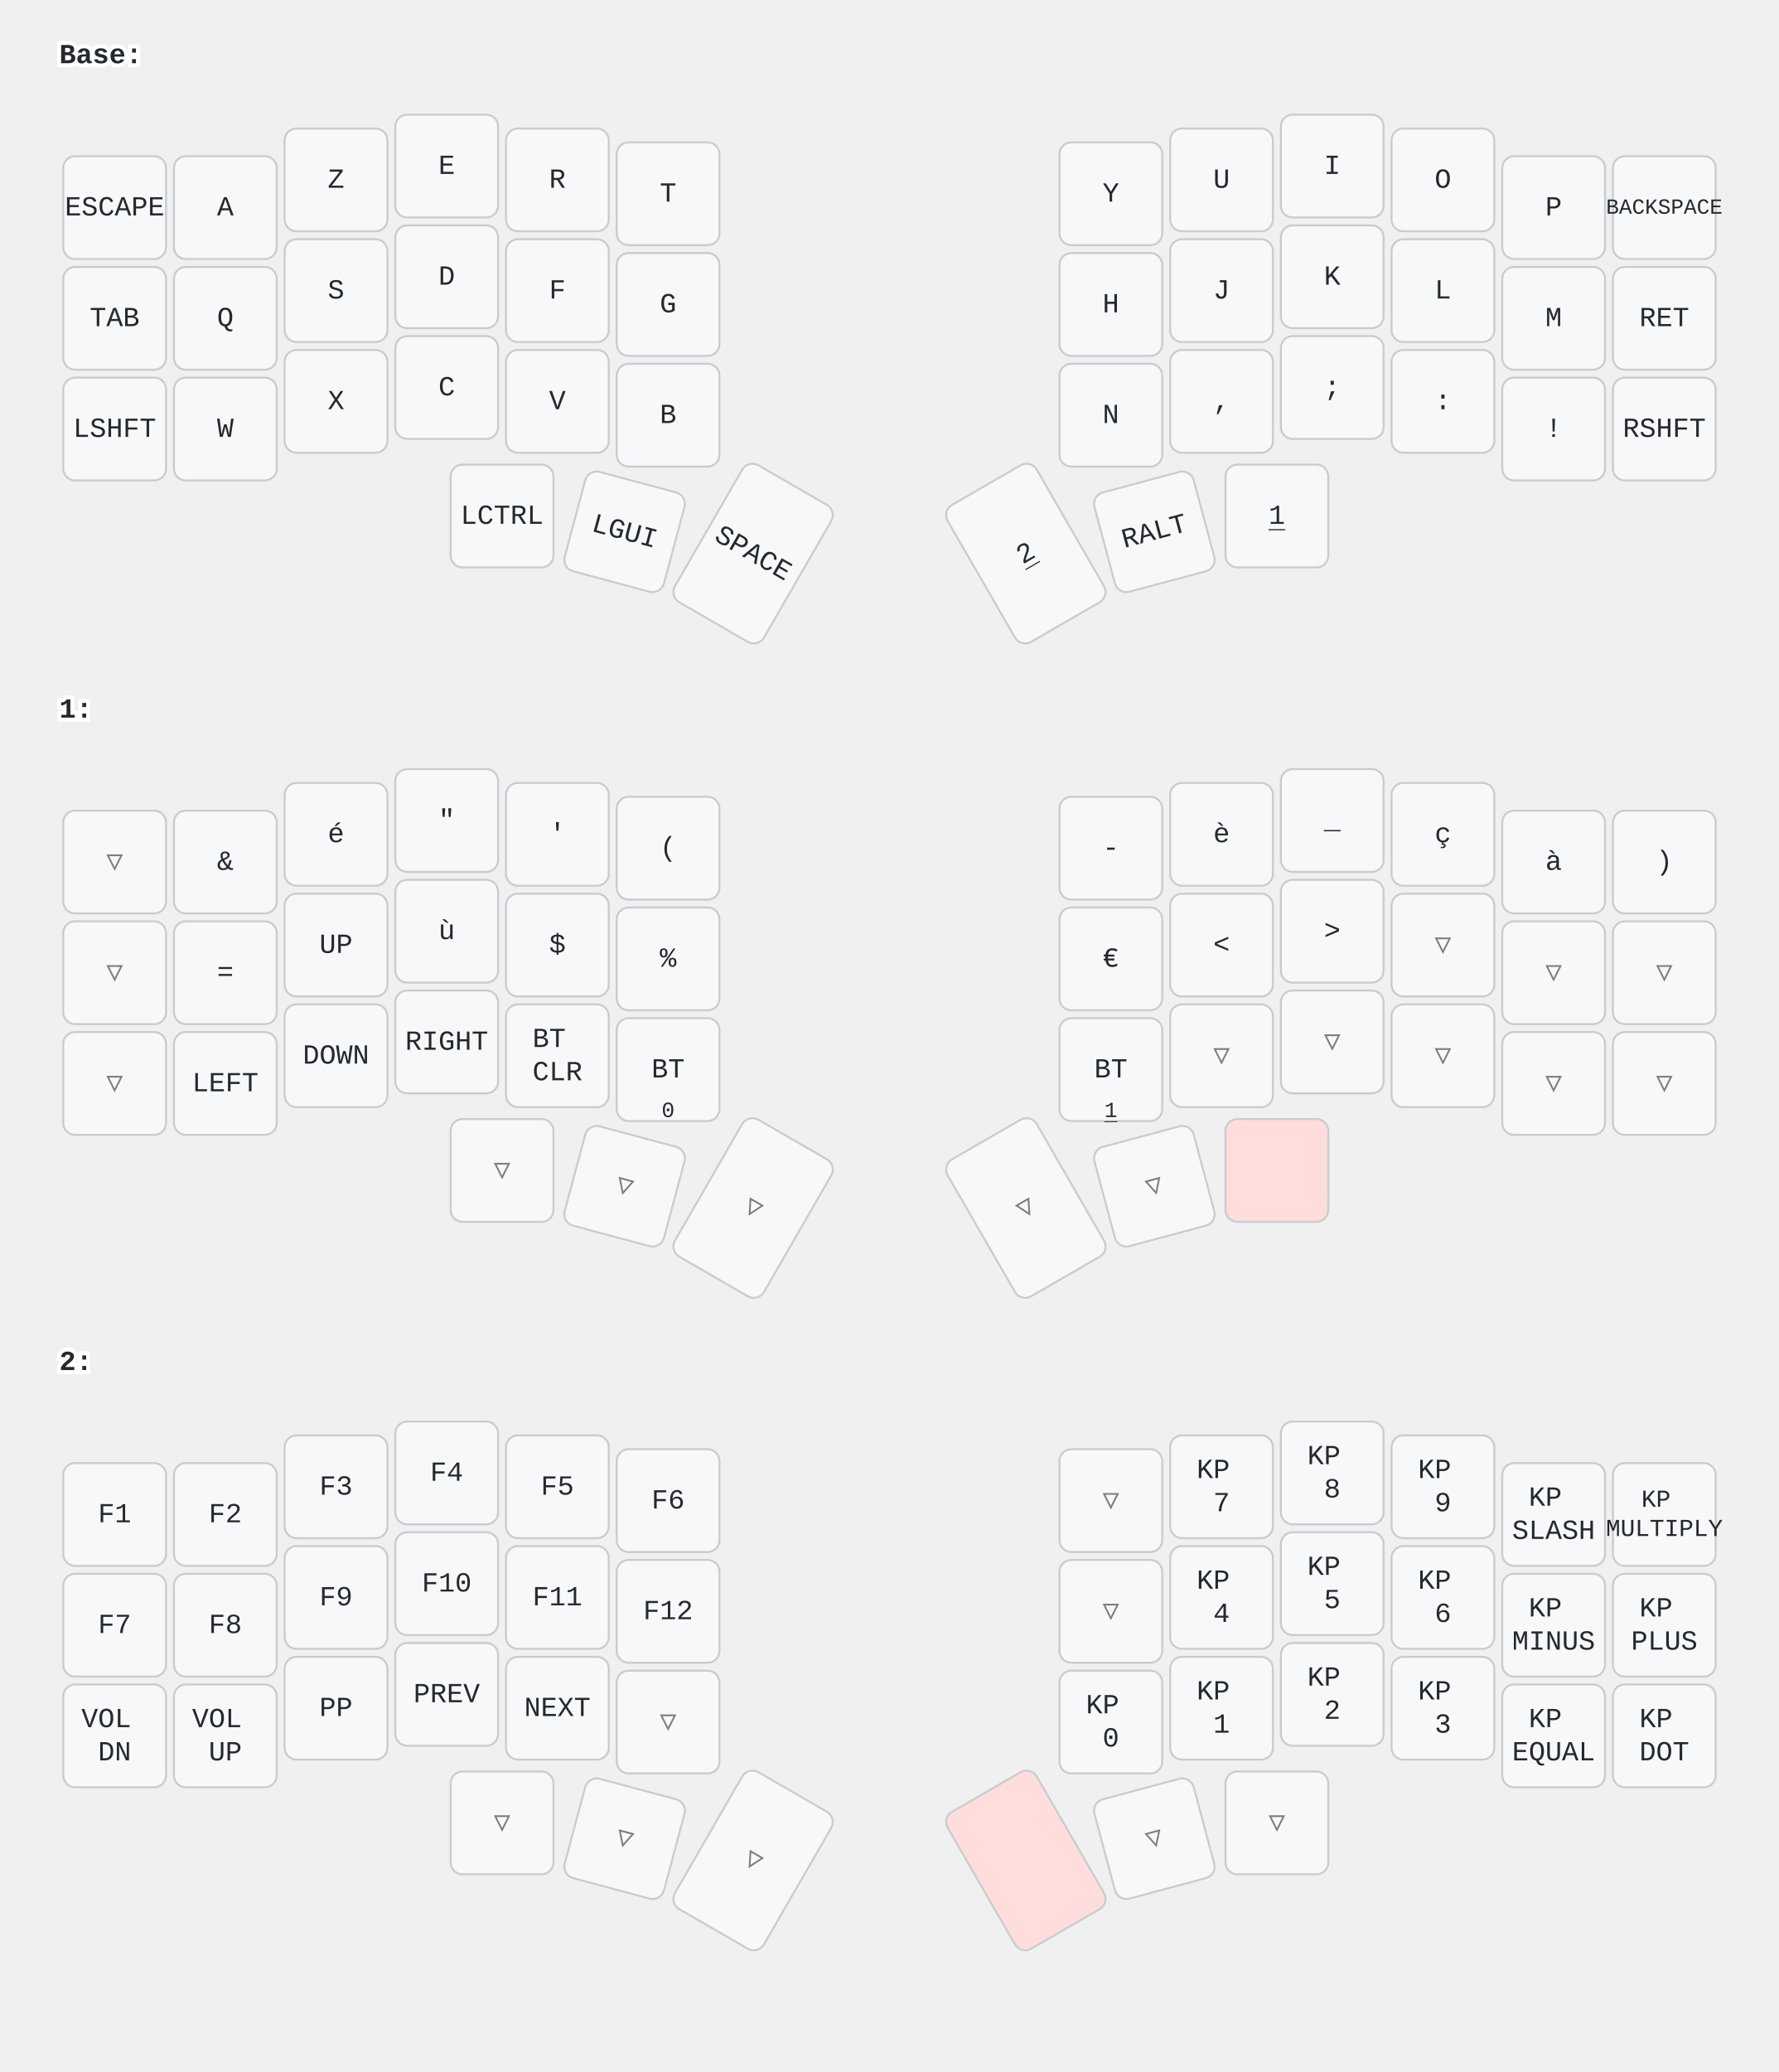
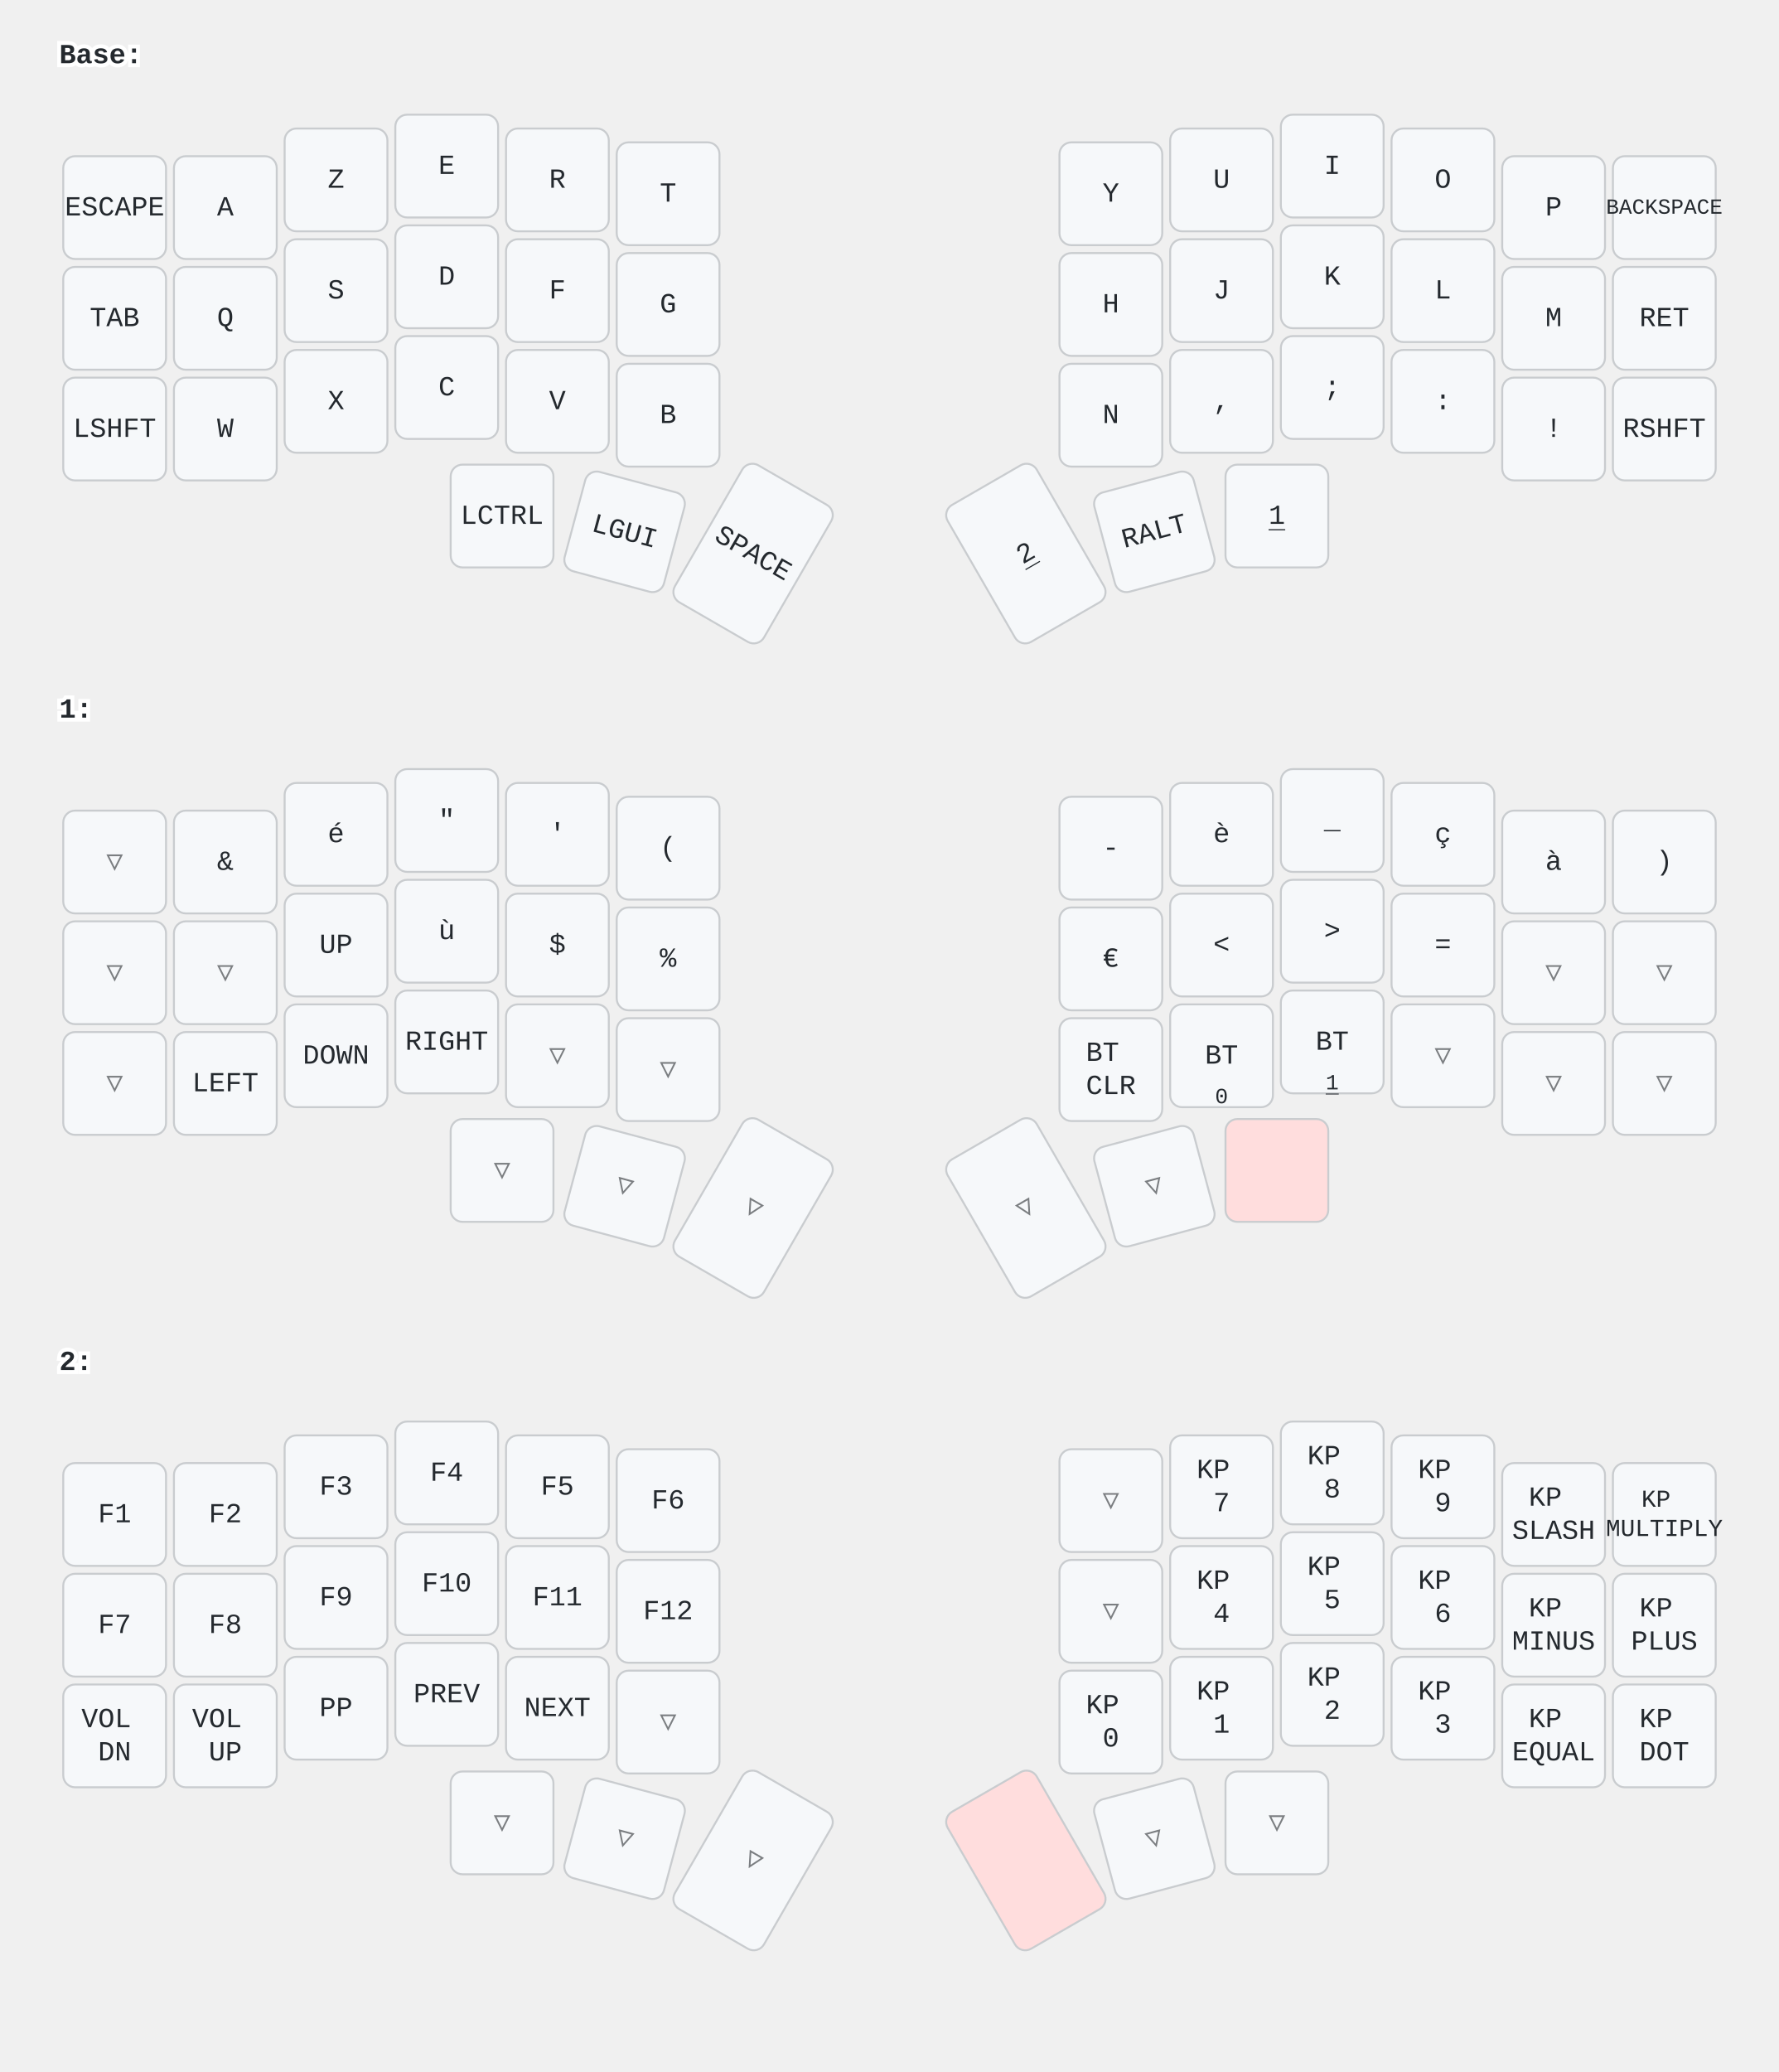
<svg xmlns="http://www.w3.org/2000/svg" width="900" height="1048" viewBox="0 0 900 1048" class="keymap">
  <style>/* inherit to force styles through use tags */
svg path {
    fill: inherit;
}

/* font and background color specifications */
svg.keymap {
    font-family: SFMono-Regular,Consolas,Liberation Mono,Menlo,monospace;
    font-size: 14px;
    font-kerning: normal;
    text-rendering: optimizeLegibility;
    fill: #24292e;
}

/* default key styling */
rect.key {
    fill: #f6f8fa;
}

rect.key, rect.combo {
    stroke: #c9cccf;
    stroke-width: 1;
}

/* default key side styling, only used is draw_key_sides is set */
rect.side {
    filter: brightness(90%);
}

/* color accent for combo boxes */
rect.combo, rect.combo-separate {
    fill: #cdf;
}

/* color accent for held keys */
rect.held, rect.combo.held {
    fill: #fdd;
}

/* color accent for ghost (optional) keys */
rect.ghost, rect.combo.ghost {
    stroke-dasharray: 4, 4;
    stroke-width: 2;
}

text {
    text-anchor: middle;
    dominant-baseline: middle;
}

/* styling for layer labels */
text.label {
    font-weight: bold;
    text-anchor: start;
    stroke: white;
    stroke-width: 4;
    paint-order: stroke;
}

/* styling for optional footer */
text.footer {
    text-anchor: end;
    dominant-baseline: auto;
    stroke: white;
    stroke-width: 4;
    paint-order: stroke;
}

/* styling for combo tap, and key non-tap label text */
text.combo, text.hold, text.shifted, text.left, text.right, text.tl, text.tr, text.bl, text.br {
    font-size: 11px;
}

text.hold, text.bl, text.br {
    text-anchor: middle;
    dominant-baseline: auto;
}

text.shifted, text.tl, text.tr {
    text-anchor: middle;
    dominant-baseline: hanging;
}

text.left, text.tl, text.bl {
    text-anchor: start;
}

text.right, text.tr, text.br {
    text-anchor: end;
}

text.layer-activator {
    text-decoration: underline;
}

/* styling for hold/shifted label text in combo box */
text.combo.hold, text.combo.shifted, text.combo.left, text.combo.right {
    font-size: 8px;
}

/* lighter symbol for transparent keys */
text.trans {
    fill: #7b7e81;
}

/* styling for combo dendrons */
path.combo {
    stroke-width: 1;
    stroke: gray;
    fill: none;
}

/* Start Tabler Icons Cleanup */
/* cannot use height/width with glyphs */
.icon-tabler &gt; path {
    fill: inherit;
    stroke: inherit;
    stroke-width: 2;
}
/* hide tabler's default box */
.icon-tabler &gt; path[stroke="none"][fill="none"] {
    visibility: hidden;
}
/* End Tabler Icons Cleanup */
</style>
  <g transform="translate(30, 0)" class="layer-Base">
    <text x="0" y="28" class="label" id="Base">Base:</text>
    <g transform="translate(0, 56)">
      <g transform="translate(28, 49)" class="key keypos-0">
        <rect rx="6" ry="6" x="-26" y="-26" width="52" height="52" class="key" />
        <text x="0" y="0" class="key tap">ESCAPE</text>
      </g>
      <g transform="translate(84, 49)" class="key keypos-1">
        <rect rx="6" ry="6" x="-26" y="-26" width="52" height="52" class="key" />
        <text x="0" y="0" class="key tap">A</text>
      </g>
      <g transform="translate(140, 35)" class="key keypos-2">
        <rect rx="6" ry="6" x="-26" y="-26" width="52" height="52" class="key" />
        <text x="0" y="0" class="key tap">Z</text>
      </g>
      <g transform="translate(196, 28)" class="key keypos-3">
        <rect rx="6" ry="6" x="-26" y="-26" width="52" height="52" class="key" />
        <text x="0" y="0" class="key tap">E</text>
      </g>
      <g transform="translate(252, 35)" class="key keypos-4">
        <rect rx="6" ry="6" x="-26" y="-26" width="52" height="52" class="key" />
        <text x="0" y="0" class="key tap">R</text>
      </g>
      <g transform="translate(308, 42)" class="key keypos-5">
        <rect rx="6" ry="6" x="-26" y="-26" width="52" height="52" class="key" />
        <text x="0" y="0" class="key tap">T</text>
      </g>
      <g transform="translate(532, 42)" class="key keypos-6">
        <rect rx="6" ry="6" x="-26" y="-26" width="52" height="52" class="key" />
        <text x="0" y="0" class="key tap">Y</text>
      </g>
      <g transform="translate(588, 35)" class="key keypos-7">
        <rect rx="6" ry="6" x="-26" y="-26" width="52" height="52" class="key" />
        <text x="0" y="0" class="key tap">U</text>
      </g>
      <g transform="translate(644, 28)" class="key keypos-8">
        <rect rx="6" ry="6" x="-26" y="-26" width="52" height="52" class="key" />
        <text x="0" y="0" class="key tap">I</text>
      </g>
      <g transform="translate(700, 35)" class="key keypos-9">
        <rect rx="6" ry="6" x="-26" y="-26" width="52" height="52" class="key" />
        <text x="0" y="0" class="key tap">O</text>
      </g>
      <g transform="translate(756, 49)" class="key keypos-10">
        <rect rx="6" ry="6" x="-26" y="-26" width="52" height="52" class="key" />
        <text x="0" y="0" class="key tap">P</text>
      </g>
      <g transform="translate(812, 49)" class="key keypos-11">
        <rect rx="6" ry="6" x="-26" y="-26" width="52" height="52" class="key" />
        <text x="0" y="0" class="key tap">
          <tspan style="font-size: 78%">BACKSPACE</tspan>
        </text>
      </g>
      <g transform="translate(28, 105)" class="key keypos-12">
        <rect rx="6" ry="6" x="-26" y="-26" width="52" height="52" class="key" />
        <text x="0" y="0" class="key tap">TAB</text>
      </g>
      <g transform="translate(84, 105)" class="key keypos-13">
        <rect rx="6" ry="6" x="-26" y="-26" width="52" height="52" class="key" />
        <text x="0" y="0" class="key tap">Q</text>
      </g>
      <g transform="translate(140, 91)" class="key keypos-14">
        <rect rx="6" ry="6" x="-26" y="-26" width="52" height="52" class="key" />
        <text x="0" y="0" class="key tap">S</text>
      </g>
      <g transform="translate(196, 84)" class="key keypos-15">
        <rect rx="6" ry="6" x="-26" y="-26" width="52" height="52" class="key" />
        <text x="0" y="0" class="key tap">D</text>
      </g>
      <g transform="translate(252, 91)" class="key keypos-16">
        <rect rx="6" ry="6" x="-26" y="-26" width="52" height="52" class="key" />
        <text x="0" y="0" class="key tap">F</text>
      </g>
      <g transform="translate(308, 98)" class="key keypos-17">
        <rect rx="6" ry="6" x="-26" y="-26" width="52" height="52" class="key" />
        <text x="0" y="0" class="key tap">G</text>
      </g>
      <g transform="translate(532, 98)" class="key keypos-18">
        <rect rx="6" ry="6" x="-26" y="-26" width="52" height="52" class="key" />
        <text x="0" y="0" class="key tap">H</text>
      </g>
      <g transform="translate(588, 91)" class="key keypos-19">
        <rect rx="6" ry="6" x="-26" y="-26" width="52" height="52" class="key" />
        <text x="0" y="0" class="key tap">J</text>
      </g>
      <g transform="translate(644, 84)" class="key keypos-20">
        <rect rx="6" ry="6" x="-26" y="-26" width="52" height="52" class="key" />
        <text x="0" y="0" class="key tap">K</text>
      </g>
      <g transform="translate(700, 91)" class="key keypos-21">
        <rect rx="6" ry="6" x="-26" y="-26" width="52" height="52" class="key" />
        <text x="0" y="0" class="key tap">L</text>
      </g>
      <g transform="translate(756, 105)" class="key keypos-22">
        <rect rx="6" ry="6" x="-26" y="-26" width="52" height="52" class="key" />
        <text x="0" y="0" class="key tap">M</text>
      </g>
      <g transform="translate(812, 105)" class="key keypos-23">
        <rect rx="6" ry="6" x="-26" y="-26" width="52" height="52" class="key" />
        <text x="0" y="0" class="key tap">RET</text>
      </g>
      <g transform="translate(28, 161)" class="key keypos-24">
        <rect rx="6" ry="6" x="-26" y="-26" width="52" height="52" class="key" />
        <text x="0" y="0" class="key tap">LSHFT</text>
      </g>
      <g transform="translate(84, 161)" class="key keypos-25">
        <rect rx="6" ry="6" x="-26" y="-26" width="52" height="52" class="key" />
        <text x="0" y="0" class="key tap">W</text>
      </g>
      <g transform="translate(140, 147)" class="key keypos-26">
        <rect rx="6" ry="6" x="-26" y="-26" width="52" height="52" class="key" />
        <text x="0" y="0" class="key tap">X</text>
      </g>
      <g transform="translate(196, 140)" class="key keypos-27">
        <rect rx="6" ry="6" x="-26" y="-26" width="52" height="52" class="key" />
        <text x="0" y="0" class="key tap">C</text>
      </g>
      <g transform="translate(252, 147)" class="key keypos-28">
        <rect rx="6" ry="6" x="-26" y="-26" width="52" height="52" class="key" />
        <text x="0" y="0" class="key tap">V</text>
      </g>
      <g transform="translate(308, 154)" class="key keypos-29">
        <rect rx="6" ry="6" x="-26" y="-26" width="52" height="52" class="key" />
        <text x="0" y="0" class="key tap">B</text>
      </g>
      <g transform="translate(532, 154)" class="key keypos-30">
        <rect rx="6" ry="6" x="-26" y="-26" width="52" height="52" class="key" />
        <text x="0" y="0" class="key tap">N</text>
      </g>
      <g transform="translate(588, 147)" class="key keypos-31">
        <rect rx="6" ry="6" x="-26" y="-26" width="52" height="52" class="key" />
        <text x="0" y="0" class="key tap">,</text>
      </g>
      <g transform="translate(644, 140)" class="key keypos-32">
        <rect rx="6" ry="6" x="-26" y="-26" width="52" height="52" class="key" />
        <text x="0" y="0" class="key tap">;</text>
      </g>
      <g transform="translate(700, 147)" class="key keypos-33">
        <rect rx="6" ry="6" x="-26" y="-26" width="52" height="52" class="key" />
        <text x="0" y="0" class="key tap">:</text>
      </g>
      <g transform="translate(756, 161)" class="key keypos-34">
        <rect rx="6" ry="6" x="-26" y="-26" width="52" height="52" class="key" />
        <text x="0" y="0" class="key tap">!</text>
      </g>
      <g transform="translate(812, 161)" class="key keypos-35">
        <rect rx="6" ry="6" x="-26" y="-26" width="52" height="52" class="key" />
        <text x="0" y="0" class="key tap">RSHFT</text>
      </g>
      <g transform="translate(224, 205)" class="key keypos-36">
        <rect rx="6" ry="6" x="-26" y="-26" width="52" height="52" class="key" />
        <text x="0" y="0" class="key tap">LCTRL</text>
      </g>
      <g transform="translate(286, 213) rotate(15.0)" class="key keypos-37">
        <rect rx="6" ry="6" x="-26" y="-26" width="52" height="52" class="key" />
        <text x="0" y="0" class="key tap">LGUI</text>
      </g>
      <g transform="translate(351, 224) rotate(30.0)" class="key keypos-38">
        <rect rx="6" ry="6" x="-26" y="-40" width="52" height="80" class="key" />
        <text x="0" y="0" class="key tap">SPACE</text>
      </g>
      <g transform="translate(489, 224) rotate(-30.0)" class="key keypos-39">
        <rect rx="6" ry="6" x="-26" y="-40" width="52" height="80" class="key" />
        <a href="#x_x">
          <text x="0" y="0" class="key tap layer-activator">2</text>
        </a>
      </g>
      <g transform="translate(554, 213) rotate(-15.0)" class="key keypos-40">
        <rect rx="6" ry="6" x="-26" y="-26" width="52" height="52" class="key" />
        <text x="0" y="0" class="key tap">RALT</text>
      </g>
      <g transform="translate(616, 205)" class="key keypos-41">
        <rect rx="6" ry="6" x="-26" y="-26" width="52" height="52" class="key" />
        <a href="#x_x">
          <text x="0" y="0" class="key tap layer-activator">1</text>
        </a>
      </g>
    </g>
  </g>
  <g transform="translate(30, 331)" class="layer-1">
    <text x="0" y="28" class="label" id="x_x">1:</text>
    <g transform="translate(0, 56)">
      <g transform="translate(28, 49)" class="key trans keypos-0">
        <rect rx="6" ry="6" x="-26" y="-26" width="52" height="52" class="key trans" />
        <text x="0" y="0" class="key trans tap">▽</text>
      </g>
      <g transform="translate(84, 49)" class="key keypos-1">
        <rect rx="6" ry="6" x="-26" y="-26" width="52" height="52" class="key" />
        <text x="0" y="0" class="key tap">&amp;</text>
      </g>
      <g transform="translate(140, 35)" class="key keypos-2">
        <rect rx="6" ry="6" x="-26" y="-26" width="52" height="52" class="key" />
        <text x="0" y="0" class="key tap">é</text>
      </g>
      <g transform="translate(196, 28)" class="key keypos-3">
        <rect rx="6" ry="6" x="-26" y="-26" width="52" height="52" class="key" />
        <text x="0" y="0" class="key tap">"</text>
      </g>
      <g transform="translate(252, 35)" class="key keypos-4">
        <rect rx="6" ry="6" x="-26" y="-26" width="52" height="52" class="key" />
        <text x="0" y="0" class="key tap">'</text>
      </g>
      <g transform="translate(308, 42)" class="key keypos-5">
        <rect rx="6" ry="6" x="-26" y="-26" width="52" height="52" class="key" />
        <text x="0" y="0" class="key tap">(</text>
      </g>
      <g transform="translate(532, 42)" class="key keypos-6">
        <rect rx="6" ry="6" x="-26" y="-26" width="52" height="52" class="key" />
        <text x="0" y="0" class="key tap">-</text>
      </g>
      <g transform="translate(588, 35)" class="key keypos-7">
        <rect rx="6" ry="6" x="-26" y="-26" width="52" height="52" class="key" />
        <text x="0" y="0" class="key tap">è</text>
      </g>
      <g transform="translate(644, 28)" class="key keypos-8">
        <rect rx="6" ry="6" x="-26" y="-26" width="52" height="52" class="key" />
        <text x="0" y="0" class="key tap">_</text>
      </g>
      <g transform="translate(700, 35)" class="key keypos-9">
        <rect rx="6" ry="6" x="-26" y="-26" width="52" height="52" class="key" />
        <text x="0" y="0" class="key tap">ç</text>
      </g>
      <g transform="translate(756, 49)" class="key keypos-10">
        <rect rx="6" ry="6" x="-26" y="-26" width="52" height="52" class="key" />
        <text x="0" y="0" class="key tap">à</text>
      </g>
      <g transform="translate(812, 49)" class="key keypos-11">
        <rect rx="6" ry="6" x="-26" y="-26" width="52" height="52" class="key" />
        <text x="0" y="0" class="key tap">)</text>
      </g>
      <g transform="translate(28, 105)" class="key trans keypos-12">
        <rect rx="6" ry="6" x="-26" y="-26" width="52" height="52" class="key trans" />
        <text x="0" y="0" class="key trans tap">▽</text>
      </g>
-       <g transform="translate(84, 105)" class="key keypos-13">
+       <g transform="translate(84, 105)" class="key trans keypos-13">
+         <rect rx="6" ry="6" x="-26" y="-26" width="52" height="52" class="key trans" />
+         <text x="0" y="0" class="key trans tap">▽</text>
+       </g>
+       <g transform="translate(140, 91)" class="key keypos-14">
+         <rect rx="6" ry="6" x="-26" y="-26" width="52" height="52" class="key" />
+         <text x="0" y="0" class="key tap">UP</text>
+       </g>
+       <g transform="translate(196, 84)" class="key keypos-15">
+         <rect rx="6" ry="6" x="-26" y="-26" width="52" height="52" class="key" />
+         <text x="0" y="0" class="key tap">ù</text>
+       </g>
+       <g transform="translate(252, 91)" class="key keypos-16">
+         <rect rx="6" ry="6" x="-26" y="-26" width="52" height="52" class="key" />
+         <text x="0" y="0" class="key tap">$</text>
+       </g>
+       <g transform="translate(308, 98)" class="key keypos-17">
+         <rect rx="6" ry="6" x="-26" y="-26" width="52" height="52" class="key" />
+         <text x="0" y="0" class="key tap">%</text>
+       </g>
+       <g transform="translate(532, 98)" class="key keypos-18">
+         <rect rx="6" ry="6" x="-26" y="-26" width="52" height="52" class="key" />
+         <text x="0" y="0" class="key tap">€</text>
+       </g>
+       <g transform="translate(588, 91)" class="key keypos-19">
+         <rect rx="6" ry="6" x="-26" y="-26" width="52" height="52" class="key" />
+         <text x="0" y="0" class="key tap">&lt;</text>
+       </g>
+       <g transform="translate(644, 84)" class="key keypos-20">
+         <rect rx="6" ry="6" x="-26" y="-26" width="52" height="52" class="key" />
+         <text x="0" y="0" class="key tap">&gt;</text>
+       </g>
+       <g transform="translate(700, 91)" class="key keypos-21">
        <rect rx="6" ry="6" x="-26" y="-26" width="52" height="52" class="key" />
        <text x="0" y="0" class="key tap">=</text>
      </g>
-       <g transform="translate(140, 91)" class="key keypos-14">
-         <rect rx="6" ry="6" x="-26" y="-26" width="52" height="52" class="key" />
-         <text x="0" y="0" class="key tap">UP</text>
-       </g>
-       <g transform="translate(196, 84)" class="key keypos-15">
-         <rect rx="6" ry="6" x="-26" y="-26" width="52" height="52" class="key" />
-         <text x="0" y="0" class="key tap">ù</text>
-       </g>
-       <g transform="translate(252, 91)" class="key keypos-16">
-         <rect rx="6" ry="6" x="-26" y="-26" width="52" height="52" class="key" />
-         <text x="0" y="0" class="key tap">$</text>
-       </g>
-       <g transform="translate(308, 98)" class="key keypos-17">
-         <rect rx="6" ry="6" x="-26" y="-26" width="52" height="52" class="key" />
-         <text x="0" y="0" class="key tap">%</text>
-       </g>
-       <g transform="translate(532, 98)" class="key keypos-18">
-         <rect rx="6" ry="6" x="-26" y="-26" width="52" height="52" class="key" />
-         <text x="0" y="0" class="key tap">€</text>
-       </g>
-       <g transform="translate(588, 91)" class="key keypos-19">
-         <rect rx="6" ry="6" x="-26" y="-26" width="52" height="52" class="key" />
-         <text x="0" y="0" class="key tap">&lt;</text>
-       </g>
-       <g transform="translate(644, 84)" class="key keypos-20">
-         <rect rx="6" ry="6" x="-26" y="-26" width="52" height="52" class="key" />
-         <text x="0" y="0" class="key tap">&gt;</text>
-       </g>
-       <g transform="translate(700, 91)" class="key trans keypos-21">
-         <rect rx="6" ry="6" x="-26" y="-26" width="52" height="52" class="key trans" />
-         <text x="0" y="0" class="key trans tap">▽</text>
-       </g>
      <g transform="translate(756, 105)" class="key trans keypos-22">
        <rect rx="6" ry="6" x="-26" y="-26" width="52" height="52" class="key trans" />
        <text x="0" y="0" class="key trans tap">▽</text>
      </g>
      <g transform="translate(812, 105)" class="key trans keypos-23">
        <rect rx="6" ry="6" x="-26" y="-26" width="52" height="52" class="key trans" />
        <text x="0" y="0" class="key trans tap">▽</text>
      </g>
      <g transform="translate(28, 161)" class="key trans keypos-24">
        <rect rx="6" ry="6" x="-26" y="-26" width="52" height="52" class="key trans" />
        <text x="0" y="0" class="key trans tap">▽</text>
      </g>
      <g transform="translate(84, 161)" class="key keypos-25">
        <rect rx="6" ry="6" x="-26" y="-26" width="52" height="52" class="key" />
        <text x="0" y="0" class="key tap">LEFT</text>
      </g>
      <g transform="translate(140, 147)" class="key keypos-26">
        <rect rx="6" ry="6" x="-26" y="-26" width="52" height="52" class="key" />
        <text x="0" y="0" class="key tap">DOWN</text>
      </g>
      <g transform="translate(196, 140)" class="key keypos-27">
        <rect rx="6" ry="6" x="-26" y="-26" width="52" height="52" class="key" />
        <text x="0" y="0" class="key tap">RIGHT</text>
      </g>
-       <g transform="translate(252, 147)" class="key keypos-28">
+       <g transform="translate(252, 147)" class="key trans keypos-28">
+         <rect rx="6" ry="6" x="-26" y="-26" width="52" height="52" class="key trans" />
+         <text x="0" y="0" class="key trans tap">▽</text>
+       </g>
+       <g transform="translate(308, 154)" class="key trans keypos-29">
+         <rect rx="6" ry="6" x="-26" y="-26" width="52" height="52" class="key trans" />
+         <text x="0" y="0" class="key trans tap">▽</text>
+       </g>
+       <g transform="translate(532, 154)" class="key keypos-30">
        <rect rx="6" ry="6" x="-26" y="-26" width="52" height="52" class="key" />
        <text x="0" y="0" class="key tap">
          <tspan x="0" dy="-0.6em">BT</tspan>
          <tspan x="0" dy="1.2em">CLR</tspan>
        </text>
      </g>
-       <g transform="translate(308, 154)" class="key keypos-29">
+       <g transform="translate(588, 147)" class="key keypos-31">
        <rect rx="6" ry="6" x="-26" y="-26" width="52" height="52" class="key" />
        <text x="0" y="0" class="key tap">BT</text>
        <text x="0" y="24" class="key hold">0</text>
      </g>
-       <g transform="translate(532, 154)" class="key keypos-30">
+       <g transform="translate(644, 140)" class="key keypos-32">
        <rect rx="6" ry="6" x="-26" y="-26" width="52" height="52" class="key" />
        <text x="0" y="0" class="key tap">BT</text>
        <a href="#x_x">
          <text x="0" y="24" class="key hold layer-activator">1</text>
        </a>
-       </g>
-       <g transform="translate(588, 147)" class="key trans keypos-31">
-         <rect rx="6" ry="6" x="-26" y="-26" width="52" height="52" class="key trans" />
-         <text x="0" y="0" class="key trans tap">▽</text>
-       </g>
-       <g transform="translate(644, 140)" class="key trans keypos-32">
-         <rect rx="6" ry="6" x="-26" y="-26" width="52" height="52" class="key trans" />
-         <text x="0" y="0" class="key trans tap">▽</text>
      </g>
      <g transform="translate(700, 147)" class="key trans keypos-33">
        <rect rx="6" ry="6" x="-26" y="-26" width="52" height="52" class="key trans" />
        <text x="0" y="0" class="key trans tap">▽</text>
      </g>
      <g transform="translate(756, 161)" class="key trans keypos-34">
        <rect rx="6" ry="6" x="-26" y="-26" width="52" height="52" class="key trans" />
        <text x="0" y="0" class="key trans tap">▽</text>
      </g>
      <g transform="translate(812, 161)" class="key trans keypos-35">
        <rect rx="6" ry="6" x="-26" y="-26" width="52" height="52" class="key trans" />
        <text x="0" y="0" class="key trans tap">▽</text>
      </g>
      <g transform="translate(224, 205)" class="key trans keypos-36">
        <rect rx="6" ry="6" x="-26" y="-26" width="52" height="52" class="key trans" />
        <text x="0" y="0" class="key trans tap">▽</text>
      </g>
      <g transform="translate(286, 213) rotate(15.0)" class="key trans keypos-37">
        <rect rx="6" ry="6" x="-26" y="-26" width="52" height="52" class="key trans" />
        <text x="0" y="0" class="key trans tap">▽</text>
      </g>
      <g transform="translate(351, 224) rotate(30.0)" class="key trans keypos-38">
        <rect rx="6" ry="6" x="-26" y="-40" width="52" height="80" class="key trans" />
        <text x="0" y="0" class="key trans tap">▽</text>
      </g>
      <g transform="translate(489, 224) rotate(-30.0)" class="key trans keypos-39">
        <rect rx="6" ry="6" x="-26" y="-40" width="52" height="80" class="key trans" />
        <text x="0" y="0" class="key trans tap">▽</text>
      </g>
      <g transform="translate(554, 213) rotate(-15.0)" class="key trans keypos-40">
        <rect rx="6" ry="6" x="-26" y="-26" width="52" height="52" class="key trans" />
        <text x="0" y="0" class="key trans tap">▽</text>
      </g>
      <g transform="translate(616, 205)" class="key held keypos-41">
        <rect rx="6" ry="6" x="-26" y="-26" width="52" height="52" class="key held" />
      </g>
    </g>
  </g>
  <g transform="translate(30, 661)" class="layer-2">
    <text x="0" y="28" class="label" id="x_x">2:</text>
    <g transform="translate(0, 56)">
      <g transform="translate(28, 49)" class="key keypos-0">
        <rect rx="6" ry="6" x="-26" y="-26" width="52" height="52" class="key" />
        <text x="0" y="0" class="key tap">F1</text>
      </g>
      <g transform="translate(84, 49)" class="key keypos-1">
        <rect rx="6" ry="6" x="-26" y="-26" width="52" height="52" class="key" />
        <text x="0" y="0" class="key tap">F2</text>
      </g>
      <g transform="translate(140, 35)" class="key keypos-2">
        <rect rx="6" ry="6" x="-26" y="-26" width="52" height="52" class="key" />
        <text x="0" y="0" class="key tap">F3</text>
      </g>
      <g transform="translate(196, 28)" class="key keypos-3">
        <rect rx="6" ry="6" x="-26" y="-26" width="52" height="52" class="key" />
        <text x="0" y="0" class="key tap">F4</text>
      </g>
      <g transform="translate(252, 35)" class="key keypos-4">
        <rect rx="6" ry="6" x="-26" y="-26" width="52" height="52" class="key" />
        <text x="0" y="0" class="key tap">F5</text>
      </g>
      <g transform="translate(308, 42)" class="key keypos-5">
        <rect rx="6" ry="6" x="-26" y="-26" width="52" height="52" class="key" />
        <text x="0" y="0" class="key tap">F6</text>
      </g>
      <g transform="translate(532, 42)" class="key trans keypos-6">
        <rect rx="6" ry="6" x="-26" y="-26" width="52" height="52" class="key trans" />
        <text x="0" y="0" class="key trans tap">▽</text>
      </g>
      <g transform="translate(588, 35)" class="key keypos-7">
        <rect rx="6" ry="6" x="-26" y="-26" width="52" height="52" class="key" />
        <text x="0" y="0" class="key tap">
          <tspan x="0" dy="-0.6em">KP</tspan>
          <tspan x="0" dy="1.2em">7</tspan>
        </text>
      </g>
      <g transform="translate(644, 28)" class="key keypos-8">
        <rect rx="6" ry="6" x="-26" y="-26" width="52" height="52" class="key" />
        <text x="0" y="0" class="key tap">
          <tspan x="0" dy="-0.6em">KP</tspan>
          <tspan x="0" dy="1.2em">8</tspan>
        </text>
      </g>
      <g transform="translate(700, 35)" class="key keypos-9">
        <rect rx="6" ry="6" x="-26" y="-26" width="52" height="52" class="key" />
        <text x="0" y="0" class="key tap">
          <tspan x="0" dy="-0.6em">KP</tspan>
          <tspan x="0" dy="1.2em">9</tspan>
        </text>
      </g>
      <g transform="translate(756, 49)" class="key keypos-10">
        <rect rx="6" ry="6" x="-26" y="-26" width="52" height="52" class="key" />
        <text x="0" y="0" class="key tap">
          <tspan x="0" dy="-0.6em">KP</tspan>
          <tspan x="0" dy="1.2em">SLASH</tspan>
        </text>
      </g>
      <g transform="translate(812, 49)" class="key keypos-11">
        <rect rx="6" ry="6" x="-26" y="-26" width="52" height="52" class="key" />
        <text x="0" y="0" class="key tap">
          <tspan x="0" dy="-0.6em" style="font-size: 88%">KP</tspan>
          <tspan x="0" dy="1.2em" style="font-size: 88%">MULTIPLY</tspan>
        </text>
      </g>
      <g transform="translate(28, 105)" class="key keypos-12">
        <rect rx="6" ry="6" x="-26" y="-26" width="52" height="52" class="key" />
        <text x="0" y="0" class="key tap">F7</text>
      </g>
      <g transform="translate(84, 105)" class="key keypos-13">
        <rect rx="6" ry="6" x="-26" y="-26" width="52" height="52" class="key" />
        <text x="0" y="0" class="key tap">F8</text>
      </g>
      <g transform="translate(140, 91)" class="key keypos-14">
        <rect rx="6" ry="6" x="-26" y="-26" width="52" height="52" class="key" />
        <text x="0" y="0" class="key tap">F9</text>
      </g>
      <g transform="translate(196, 84)" class="key keypos-15">
        <rect rx="6" ry="6" x="-26" y="-26" width="52" height="52" class="key" />
        <text x="0" y="0" class="key tap">F10</text>
      </g>
      <g transform="translate(252, 91)" class="key keypos-16">
        <rect rx="6" ry="6" x="-26" y="-26" width="52" height="52" class="key" />
        <text x="0" y="0" class="key tap">F11</text>
      </g>
      <g transform="translate(308, 98)" class="key keypos-17">
        <rect rx="6" ry="6" x="-26" y="-26" width="52" height="52" class="key" />
        <text x="0" y="0" class="key tap">F12</text>
      </g>
      <g transform="translate(532, 98)" class="key trans keypos-18">
        <rect rx="6" ry="6" x="-26" y="-26" width="52" height="52" class="key trans" />
        <text x="0" y="0" class="key trans tap">▽</text>
      </g>
      <g transform="translate(588, 91)" class="key keypos-19">
        <rect rx="6" ry="6" x="-26" y="-26" width="52" height="52" class="key" />
        <text x="0" y="0" class="key tap">
          <tspan x="0" dy="-0.6em">KP</tspan>
          <tspan x="0" dy="1.2em">4</tspan>
        </text>
      </g>
      <g transform="translate(644, 84)" class="key keypos-20">
        <rect rx="6" ry="6" x="-26" y="-26" width="52" height="52" class="key" />
        <text x="0" y="0" class="key tap">
          <tspan x="0" dy="-0.6em">KP</tspan>
          <tspan x="0" dy="1.2em">5</tspan>
        </text>
      </g>
      <g transform="translate(700, 91)" class="key keypos-21">
        <rect rx="6" ry="6" x="-26" y="-26" width="52" height="52" class="key" />
        <text x="0" y="0" class="key tap">
          <tspan x="0" dy="-0.6em">KP</tspan>
          <tspan x="0" dy="1.2em">6</tspan>
        </text>
      </g>
      <g transform="translate(756, 105)" class="key keypos-22">
        <rect rx="6" ry="6" x="-26" y="-26" width="52" height="52" class="key" />
        <text x="0" y="0" class="key tap">
          <tspan x="0" dy="-0.6em">KP</tspan>
          <tspan x="0" dy="1.2em">MINUS</tspan>
        </text>
      </g>
      <g transform="translate(812, 105)" class="key keypos-23">
        <rect rx="6" ry="6" x="-26" y="-26" width="52" height="52" class="key" />
        <text x="0" y="0" class="key tap">
          <tspan x="0" dy="-0.6em">KP</tspan>
          <tspan x="0" dy="1.2em">PLUS</tspan>
        </text>
      </g>
      <g transform="translate(28, 161)" class="key keypos-24">
        <rect rx="6" ry="6" x="-26" y="-26" width="52" height="52" class="key" />
        <text x="0" y="0" class="key tap">
          <tspan x="0" dy="-0.6em">VOL</tspan>
          <tspan x="0" dy="1.2em">DN</tspan>
        </text>
      </g>
      <g transform="translate(84, 161)" class="key keypos-25">
        <rect rx="6" ry="6" x="-26" y="-26" width="52" height="52" class="key" />
        <text x="0" y="0" class="key tap">
          <tspan x="0" dy="-0.6em">VOL</tspan>
          <tspan x="0" dy="1.2em">UP</tspan>
        </text>
      </g>
      <g transform="translate(140, 147)" class="key keypos-26">
        <rect rx="6" ry="6" x="-26" y="-26" width="52" height="52" class="key" />
        <text x="0" y="0" class="key tap">PP</text>
      </g>
      <g transform="translate(196, 140)" class="key keypos-27">
        <rect rx="6" ry="6" x="-26" y="-26" width="52" height="52" class="key" />
        <text x="0" y="0" class="key tap">PREV</text>
      </g>
      <g transform="translate(252, 147)" class="key keypos-28">
        <rect rx="6" ry="6" x="-26" y="-26" width="52" height="52" class="key" />
        <text x="0" y="0" class="key tap">NEXT</text>
      </g>
      <g transform="translate(308, 154)" class="key trans keypos-29">
        <rect rx="6" ry="6" x="-26" y="-26" width="52" height="52" class="key trans" />
        <text x="0" y="0" class="key trans tap">▽</text>
      </g>
      <g transform="translate(532, 154)" class="key keypos-30">
        <rect rx="6" ry="6" x="-26" y="-26" width="52" height="52" class="key" />
        <text x="0" y="0" class="key tap">
          <tspan x="0" dy="-0.6em">KP</tspan>
          <tspan x="0" dy="1.2em">0</tspan>
        </text>
      </g>
      <g transform="translate(588, 147)" class="key keypos-31">
        <rect rx="6" ry="6" x="-26" y="-26" width="52" height="52" class="key" />
        <text x="0" y="0" class="key tap">
          <tspan x="0" dy="-0.6em">KP</tspan>
          <tspan x="0" dy="1.2em">1</tspan>
        </text>
      </g>
      <g transform="translate(644, 140)" class="key keypos-32">
        <rect rx="6" ry="6" x="-26" y="-26" width="52" height="52" class="key" />
        <text x="0" y="0" class="key tap">
          <tspan x="0" dy="-0.6em">KP</tspan>
          <tspan x="0" dy="1.2em">2</tspan>
        </text>
      </g>
      <g transform="translate(700, 147)" class="key keypos-33">
        <rect rx="6" ry="6" x="-26" y="-26" width="52" height="52" class="key" />
        <text x="0" y="0" class="key tap">
          <tspan x="0" dy="-0.6em">KP</tspan>
          <tspan x="0" dy="1.2em">3</tspan>
        </text>
      </g>
      <g transform="translate(756, 161)" class="key keypos-34">
        <rect rx="6" ry="6" x="-26" y="-26" width="52" height="52" class="key" />
        <text x="0" y="0" class="key tap">
          <tspan x="0" dy="-0.6em">KP</tspan>
          <tspan x="0" dy="1.2em">EQUAL</tspan>
        </text>
      </g>
      <g transform="translate(812, 161)" class="key keypos-35">
        <rect rx="6" ry="6" x="-26" y="-26" width="52" height="52" class="key" />
        <text x="0" y="0" class="key tap">
          <tspan x="0" dy="-0.6em">KP</tspan>
          <tspan x="0" dy="1.2em">DOT</tspan>
        </text>
      </g>
      <g transform="translate(224, 205)" class="key trans keypos-36">
        <rect rx="6" ry="6" x="-26" y="-26" width="52" height="52" class="key trans" />
        <text x="0" y="0" class="key trans tap">▽</text>
      </g>
      <g transform="translate(286, 213) rotate(15.0)" class="key trans keypos-37">
        <rect rx="6" ry="6" x="-26" y="-26" width="52" height="52" class="key trans" />
        <text x="0" y="0" class="key trans tap">▽</text>
      </g>
      <g transform="translate(351, 224) rotate(30.0)" class="key trans keypos-38">
        <rect rx="6" ry="6" x="-26" y="-40" width="52" height="80" class="key trans" />
        <text x="0" y="0" class="key trans tap">▽</text>
      </g>
      <g transform="translate(489, 224) rotate(-30.0)" class="key held keypos-39">
        <rect rx="6" ry="6" x="-26" y="-40" width="52" height="80" class="key held" />
      </g>
      <g transform="translate(554, 213) rotate(-15.0)" class="key trans keypos-40">
        <rect rx="6" ry="6" x="-26" y="-26" width="52" height="52" class="key trans" />
        <text x="0" y="0" class="key trans tap">▽</text>
      </g>
      <g transform="translate(616, 205)" class="key trans keypos-41">
        <rect rx="6" ry="6" x="-26" y="-26" width="52" height="52" class="key trans" />
        <text x="0" y="0" class="key trans tap">▽</text>
      </g>
    </g>
  </g>
</svg>
